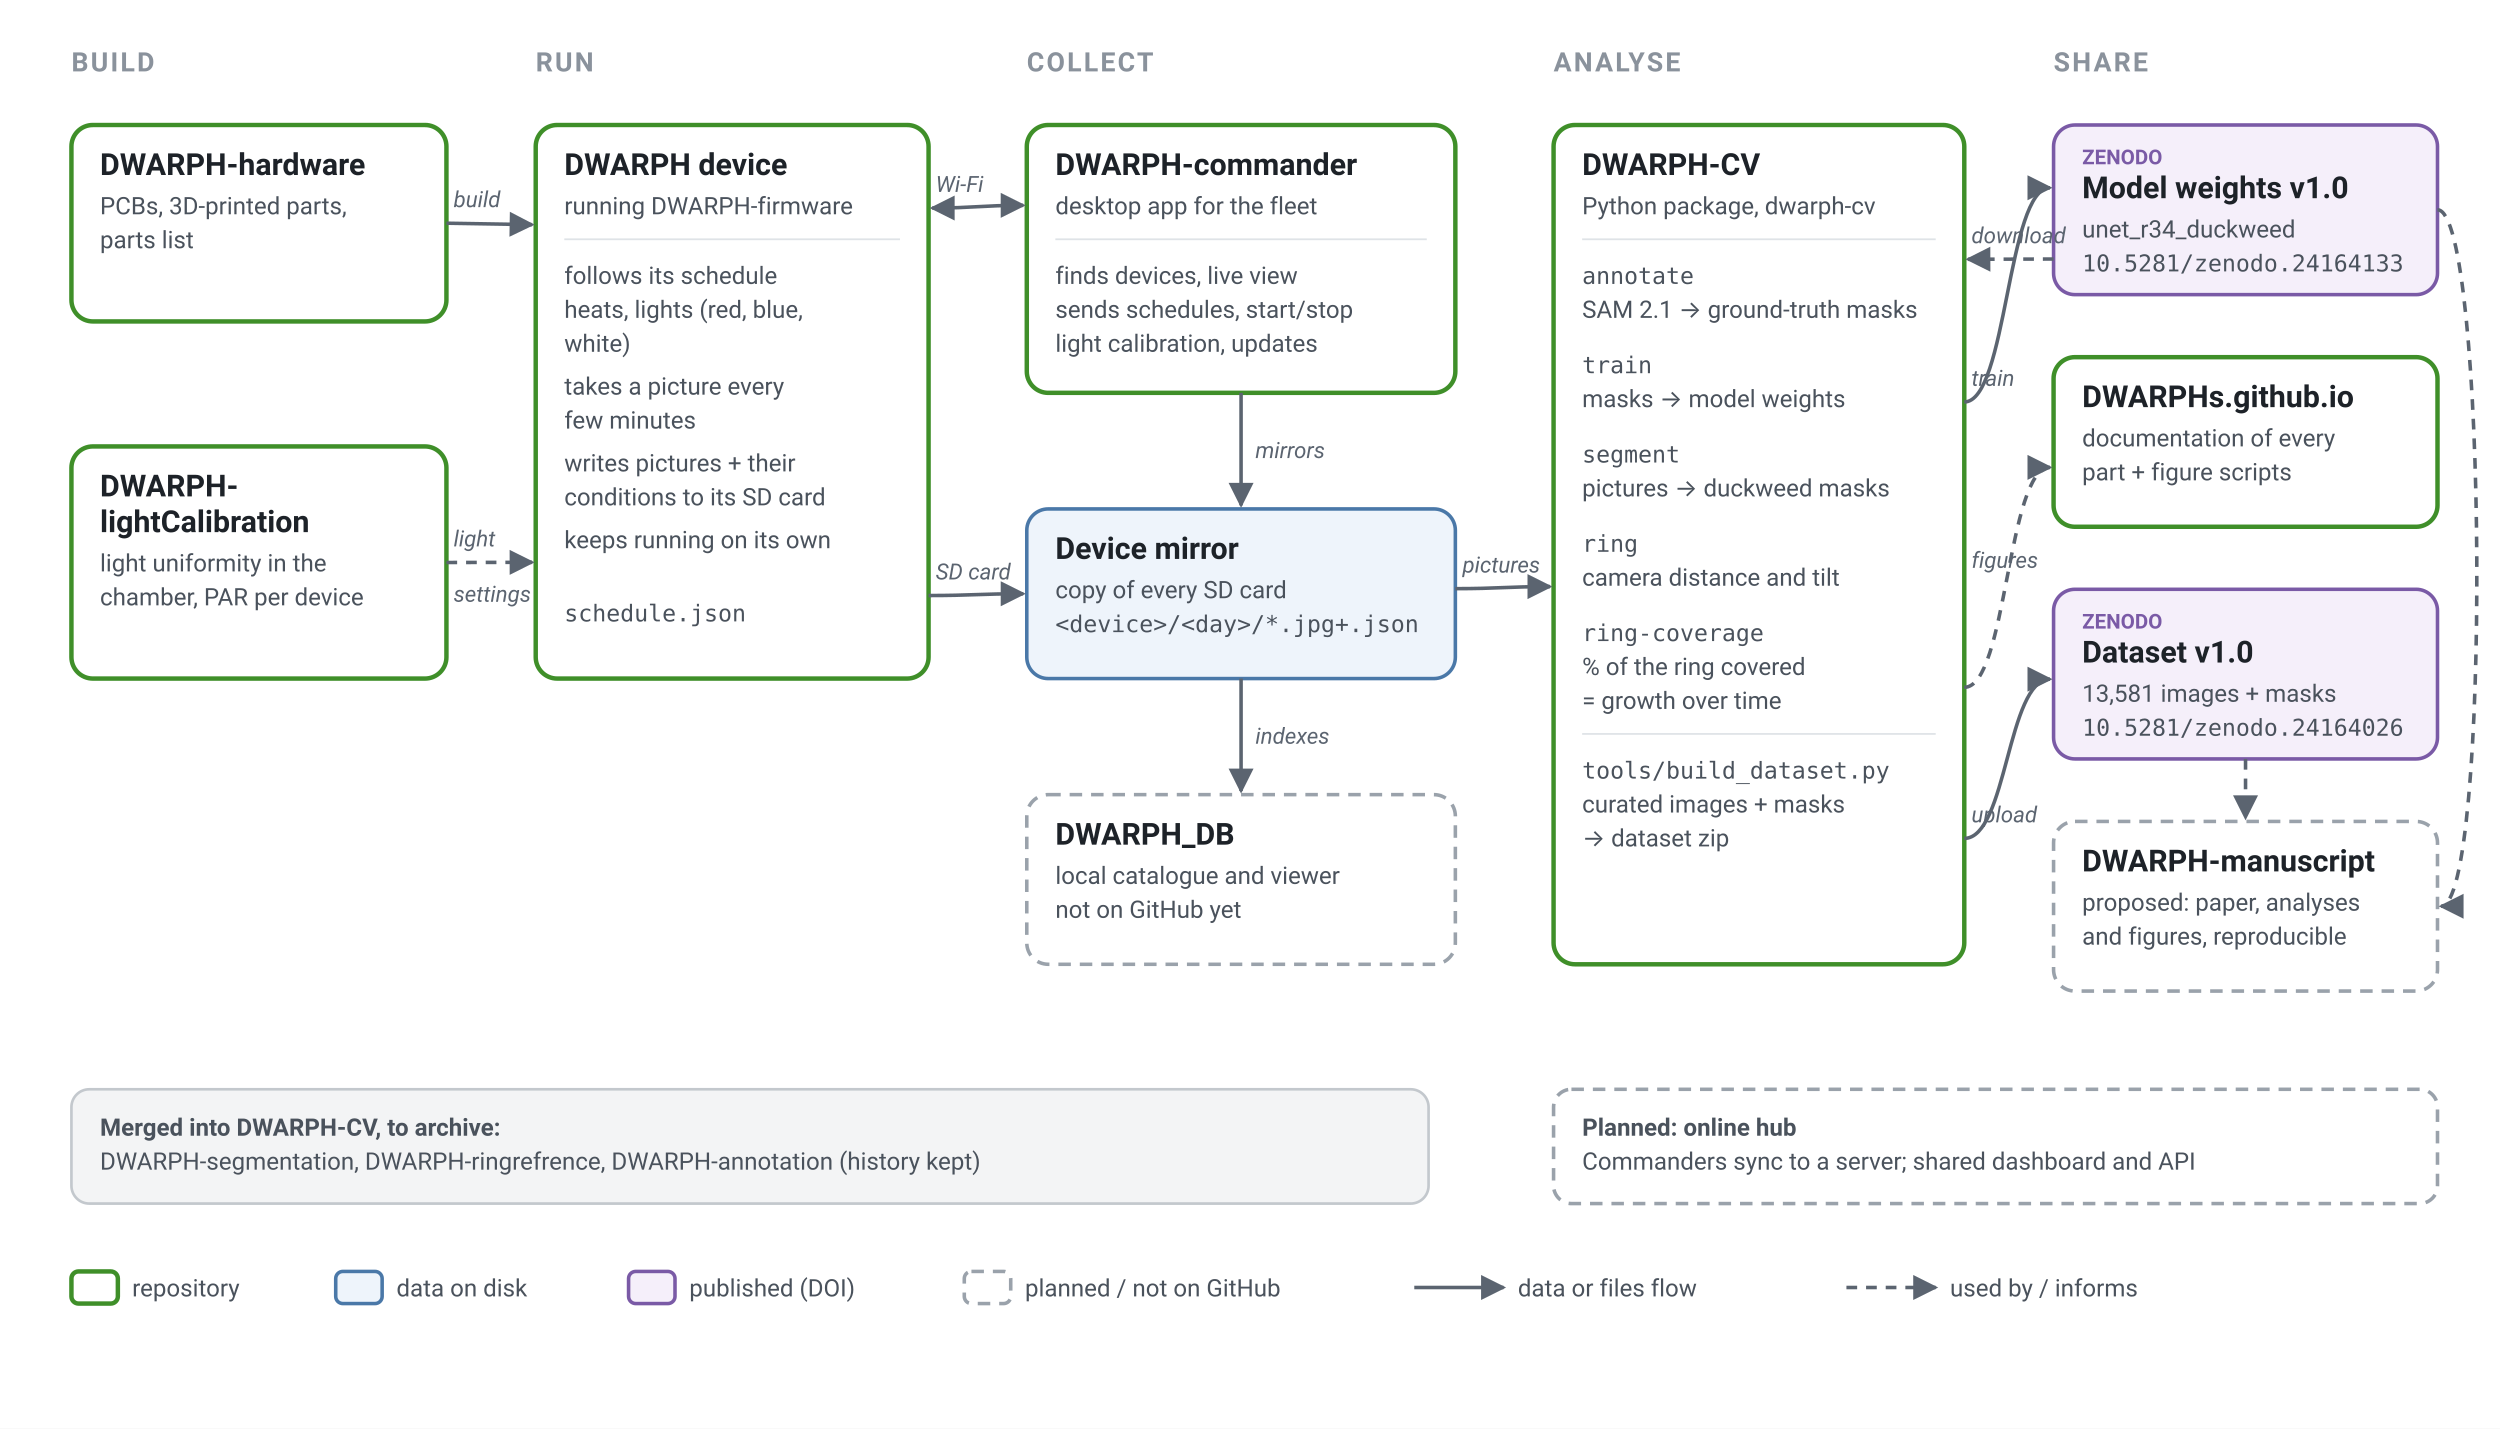
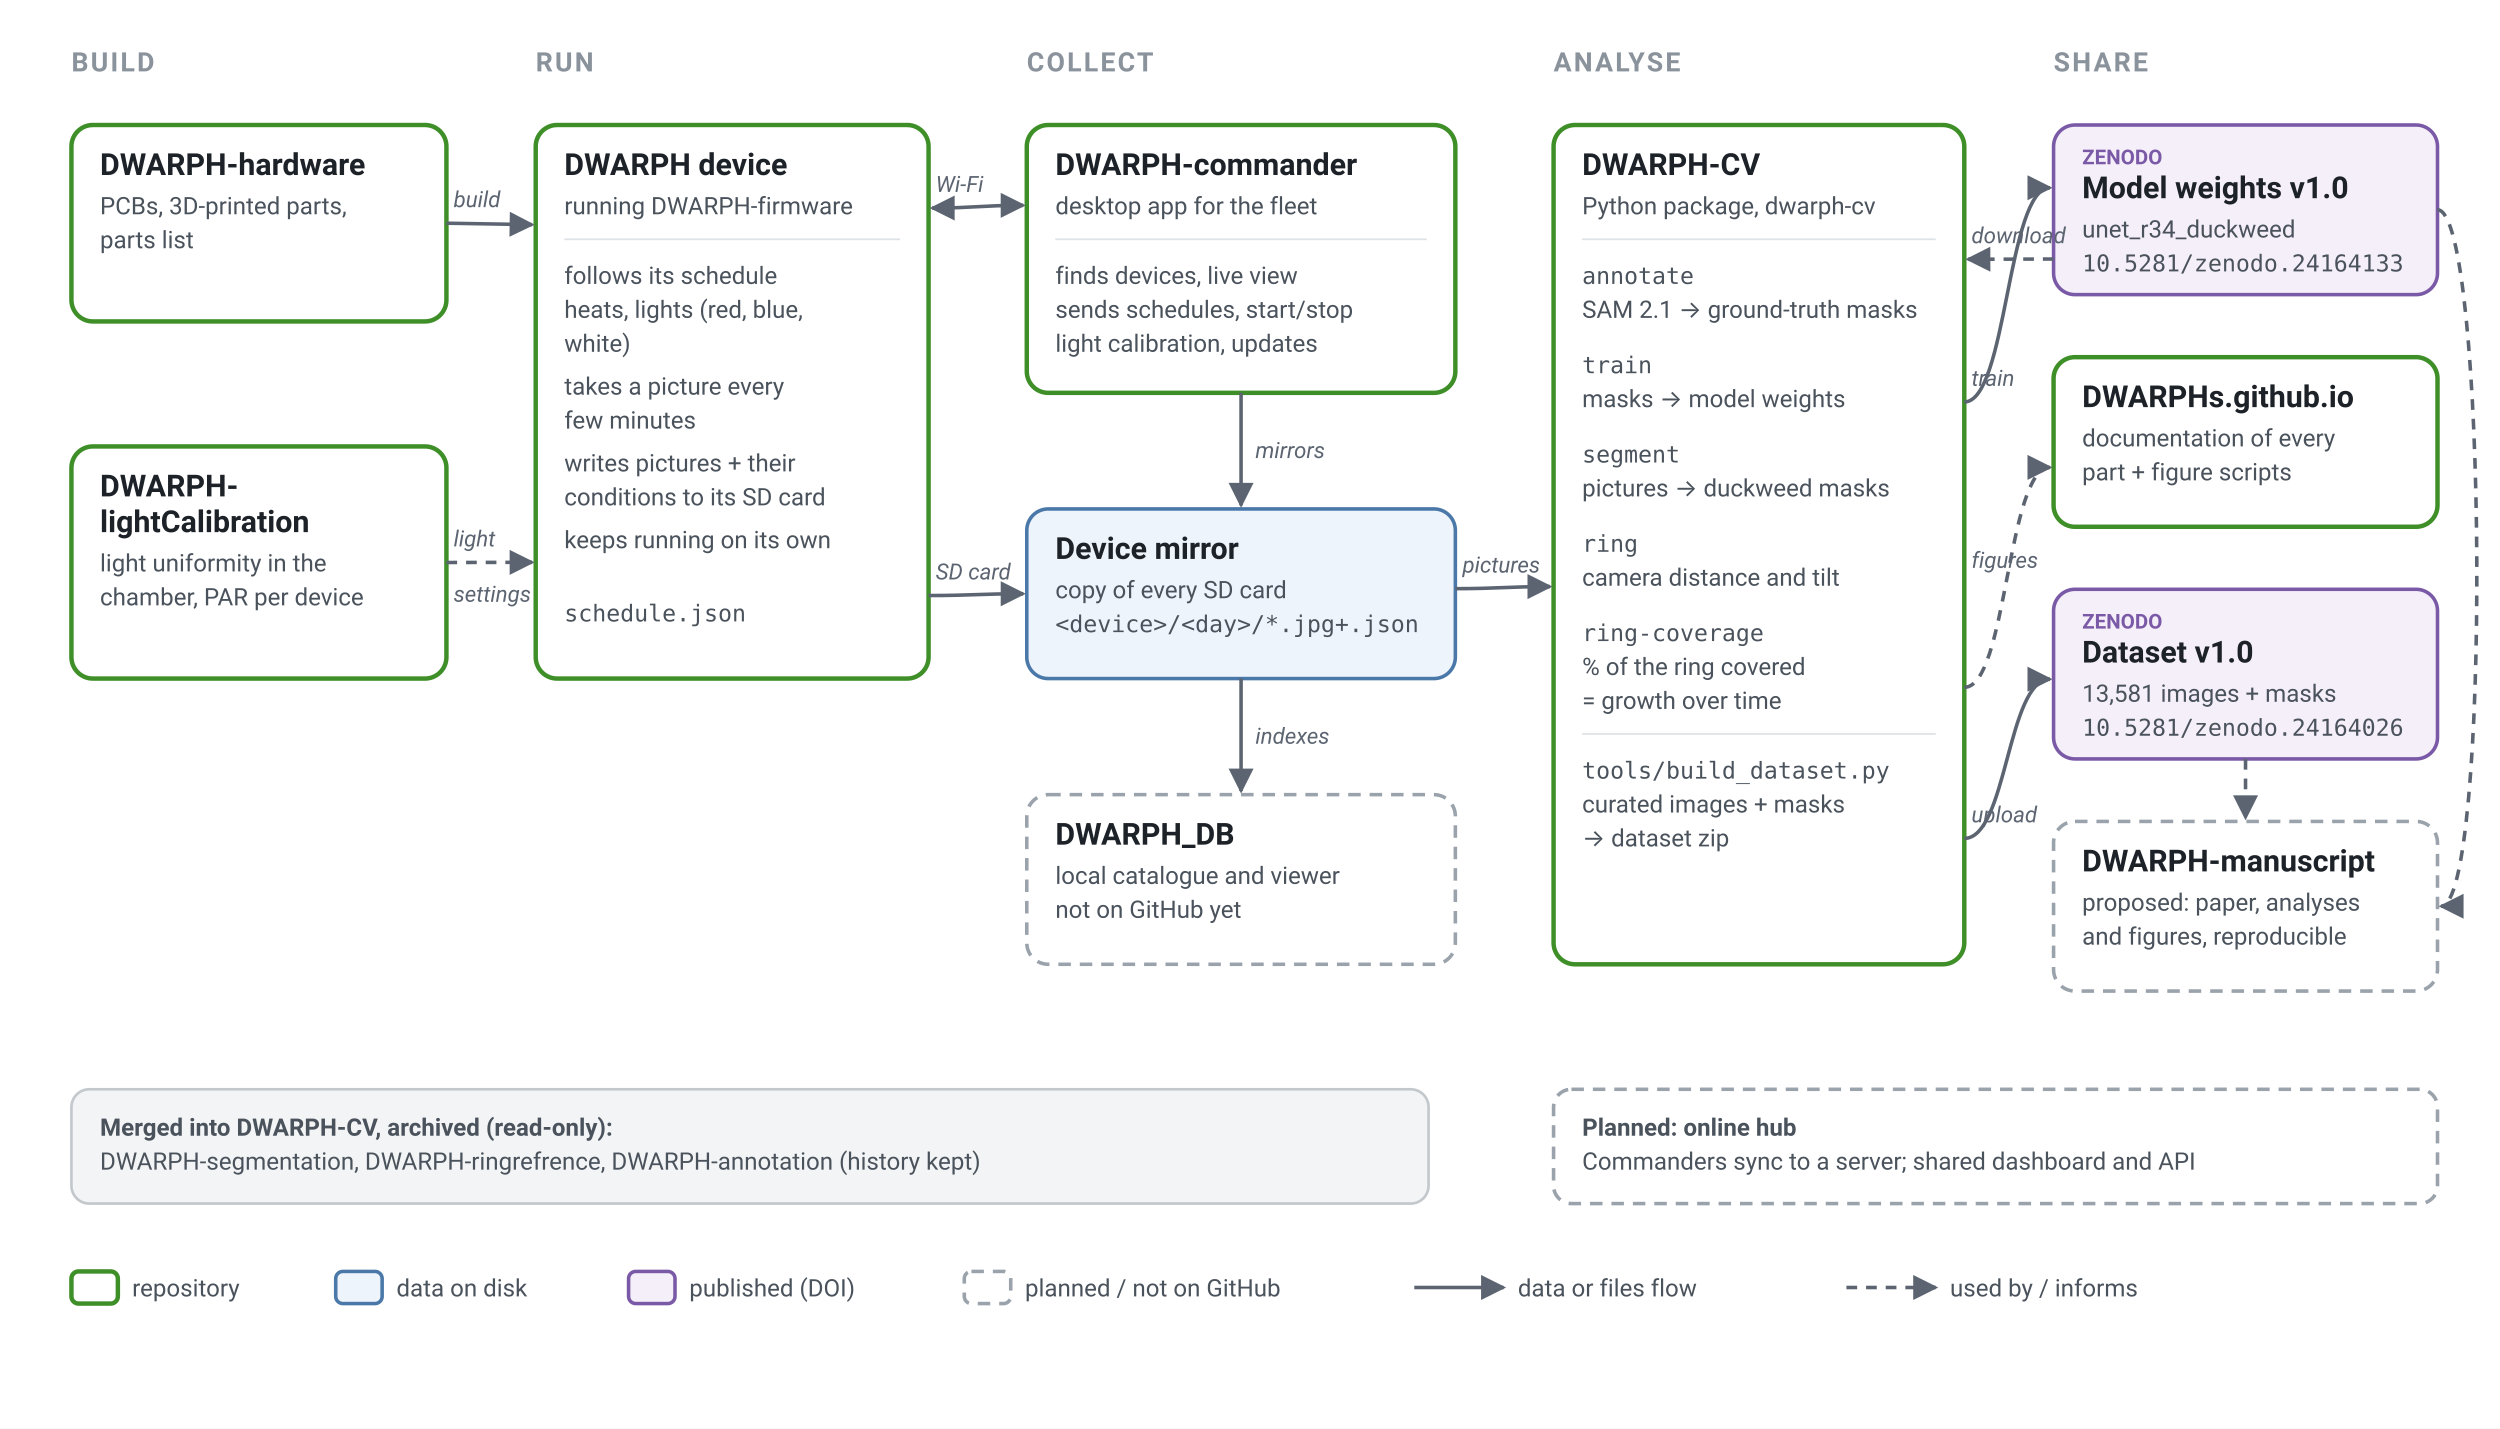
<svg xmlns="http://www.w3.org/2000/svg" viewBox="0 0 1400 800" width="1400" height="800" font-family="system-ui, -apple-system, 'Segoe UI', Roboto, sans-serif">
  <defs>
    <marker id="arrow" viewBox="0 0 10 10" refX="9" refY="5" markerWidth="7" markerHeight="7" orient="auto-start-reverse">
      <path d="M0,0 L10,5 L0,10 z" fill="#5b6470" />
    </marker>
    <style>
      .col { font-size: 15px; font-weight: 700; fill: #8a929c; letter-spacing: .08em; }
      .repo { fill: #ffffff; stroke: #3f8f29; stroke-width: 2.5; }
      .data { fill: #eef4fb; stroke: #4a78a8; stroke-width: 2; }
      .published { fill: #f5effa; stroke: #7a5aa6; stroke-width: 2; }
      .planned { fill: #ffffff; stroke: #9aa2ab; stroke-width: 2; stroke-dasharray: 7 5; }
      .old { fill: #f3f4f5; stroke: #c3c8cd; stroke-width: 1.5; }
      .t { font-size: 17px; font-weight: 700; fill: #1d2228; }
      .s { font-size: 13.5px; fill: #4a525c; }
      .b { font-size: 13.5px; fill: #4a525c; font-weight: 700; }
      .m { font-size: 13px; fill: #4a525c; font-family: ui-monospace, 'DejaVu Sans Mono', monospace; }
      .flow { stroke: #5b6470; stroke-width: 2; fill: none; marker-end: url(#arrow); }
      .uses { stroke: #5b6470; stroke-width: 2; fill: none; stroke-dasharray: 6 5; marker-end: url(#arrow); }
      .l { font-size: 12.5px; fill: #5b6470; font-style: italic; }
      .tag { font-size: 11.5px; font-weight: 700; fill: #7a5aa6; }
      .rule { stroke: #dfe3e7; }
    </style>
  </defs>
  <rect width="1400" height="800" fill="#ffffff" />
  <text class="col" x="40" y="40">BUILD</text>
  <text class="col" x="300" y="40">RUN</text>
  <text class="col" x="575" y="40">COLLECT</text>
  <text class="col" x="870" y="40">ANALYSE</text>
  <text class="col" x="1150" y="40">SHARE</text>
  <rect class="repo" x="40" y="70" width="210" height="110" rx="12" />
  <text class="t" x="56" y="98">DWARPH-hardware</text>
  <text class="s" x="56" y="120">PCBs, 3D-printed parts,</text>
  <text class="s" x="56" y="139">parts list</text>
  <rect class="repo" x="40" y="250" width="210" height="130" rx="12" />
  <text class="t" x="56" y="278">DWARPH-</text>
  <text class="t" x="56" y="298">lightCalibration</text>
  <text class="s" x="56" y="320">light uniformity in the</text>
  <text class="s" x="56" y="339">chamber, PAR per device</text>
  <rect class="repo" x="300" y="70" width="220" height="310" rx="12" />
  <text class="t" x="316" y="98">DWARPH device</text>
  <text class="s" x="316" y="120">running DWARPH-firmware</text>
  <line class="rule" x1="316" y1="134" x2="504" y2="134" />
  <text class="s" x="316" y="159">follows its schedule</text>
  <text class="s" x="316" y="178">heats, lights (red, blue,</text>
  <text class="s" x="316" y="197">white)</text>
  <text class="s" x="316" y="221">takes a picture every</text>
  <text class="s" x="316" y="240">few minutes</text>
  <text class="s" x="316" y="264">writes pictures + their</text>
  <text class="s" x="316" y="283">conditions to its SD card</text>
  <text class="s" x="316" y="307">keeps running on its own</text>
  <text class="m" x="316" y="348">schedule.json</text>
  <rect class="repo" x="575" y="70" width="240" height="150" rx="12" />
  <text class="t" x="591" y="98">DWARPH-commander</text>
  <text class="s" x="591" y="120">desktop app for the fleet</text>
  <line class="rule" x1="591" y1="134" x2="799" y2="134" />
  <text class="s" x="591" y="159">finds devices, live view</text>
  <text class="s" x="591" y="178">sends schedules, start/stop</text>
  <text class="s" x="591" y="197">light calibration, updates</text>
  <rect class="data" x="575" y="285" width="240" height="95" rx="12" />
  <text class="t" x="591" y="313">Device mirror</text>
  <text class="s" x="591" y="335">copy of every SD card</text>
  <text class="m" x="591" y="354">&lt;device&gt;/&lt;day&gt;/*.jpg+.json</text>
  <rect class="planned" x="575" y="445" width="240" height="95" rx="12" />
  <text class="t" x="591" y="473">DWARPH_DB</text>
  <text class="s" x="591" y="495">local catalogue and viewer</text>
  <text class="s" x="591" y="514">not on GitHub yet</text>
  <rect class="repo" x="870" y="70" width="230" height="470" rx="12" />
  <text class="t" x="886" y="98">DWARPH-CV</text>
  <text class="s" x="886" y="120">Python package, dwarph-cv</text>
  <line class="rule" x1="886" y1="134" x2="1084" y2="134" />
  <text class="m" x="886" y="159">annotate</text>
  <text class="s" x="886" y="178">SAM 2.1 → ground-truth masks</text>
  <text class="m" x="886" y="209">train</text>
  <text class="s" x="886" y="228">masks → model weights</text>
  <text class="m" x="886" y="259">segment</text>
  <text class="s" x="886" y="278">pictures → duckweed masks</text>
  <text class="m" x="886" y="309">ring</text>
  <text class="s" x="886" y="328">camera distance and tilt</text>
  <text class="m" x="886" y="359">ring-coverage</text>
  <text class="s" x="886" y="378">% of the ring covered</text>
  <text class="s" x="886" y="397">= growth over time</text>
  <line class="rule" x1="886" y1="411" x2="1084" y2="411" />
  <text class="m" x="886" y="436">tools/build_dataset.py</text>
  <text class="s" x="886" y="455">curated images + masks</text>
  <text class="s" x="886" y="474">→ dataset zip</text>
  <rect class="published" x="1150" y="70" width="215" height="95" rx="12" />
  <text class="tag" x="1166" y="92">ZENODO</text>
  <text class="t" x="1166" y="111">Model weights v1.0</text>
  <text class="s" x="1166" y="133">unet_r34_duckweed</text>
  <text class="m" x="1166" y="152">10.5281/zenodo.24164133</text>
  <rect class="repo" x="1150" y="200" width="215" height="95" rx="12" />
  <text class="t" x="1166" y="228">DWARPHs.github.io</text>
  <text class="s" x="1166" y="250">documentation of every</text>
  <text class="s" x="1166" y="269">part + figure scripts</text>
  <rect class="published" x="1150" y="330" width="215" height="95" rx="12" />
  <text class="tag" x="1166" y="352">ZENODO</text>
  <text class="t" x="1166" y="371">Dataset v1.0</text>
  <text class="s" x="1166" y="393">13,581 images + masks</text>
  <text class="m" x="1166" y="412">10.5281/zenodo.24164026</text>
  <rect class="planned" x="1150" y="460" width="215" height="95" rx="12" />
  <text class="t" x="1166" y="488">DWARPH-manuscript</text>
  <text class="s" x="1166" y="510">proposed: paper, analyses</text>
  <text class="s" x="1166" y="529">and figures, reproducible</text>
  <rect class="old" x="40" y="610" width="760" height="64" rx="10" />
-   <text class="b" x="56" y="636">Merged into DWARPH-CV, to archive:</text>
+   <text class="b" x="56" y="636">Merged into DWARPH-CV, archived (read-only):</text>
  <text class="s" x="56" y="655">DWARPH-segmentation, DWARPH-ringrefrence, DWARPH-annotation (history kept)</text>
  <rect class="planned" x="870" y="610" width="495" height="64" rx="10" />
  <text class="b" x="886" y="636">Planned: online hub</text>
  <text class="s" x="886" y="655">Commanders sync to a server; shared dashboard and API</text>
  <path class="flow" d="M250,125 L298,125.8" />
  <text class="l" x="254" y="116">build</text>
  <path class="uses" d="M250,315 L298,314.9" />
  <text class="l" x="254" y="306">light</text>
  <text class="l" x="254" y="337">settings</text>
  <path class="flow" d="M522,116.5 C546,116.5 549,115 573,115" marker-start="url(#arrow)" />
  <text class="l" x="524" y="107.5">Wi-Fi</text>
  <path class="flow" d="M520,333.5 C544,333.5 549,332.5 573,332.5" />
  <text class="l" x="524" y="324.5">SD card</text>
  <path class="flow" d="M695,220 L695,283" />
  <text class="l" x="703" y="256.5">mirrors</text>
  <path class="flow" d="M695,380 L695,443" />
  <text class="l" x="703" y="416.5">indexes</text>
  <path class="flow" d="M815,329.65 C839,329.65 844,328.5 868,328.5" />
  <text class="l" x="819" y="320.65">pictures</text>
  <path class="flow" d="M1100,225.1 C1124,225.1 1124,105.15 1148,105.15" />
  <text class="l" x="1104" y="216.1">train</text>
  <path class="uses" d="M1150,145.05 L1102,145.2" />
  <text class="l" x="1104" y="136.2">download</text>
  <path class="uses" d="M1100,384.9 C1124,384.9 1124,261.75 1148,261.75" />
  <text class="l" x="1104" y="318">figures</text>
  <path class="flow" d="M1100,469.5 C1124,469.5 1124,380.35 1148,380.35" />
  <text class="l" x="1104" y="460.5">upload</text>
  <path class="uses" d="M1257.5,425 L1257.5,458" />
  <path class="uses" d="M1365,117.5 C1393,117.5 1395,507.5 1367,507.5" />
  <g transform="translate(40,712)">
    <rect class="repo" x="0" y="0" width="26" height="18" rx="4" />
    <text class="s" x="34" y="14">repository</text>
    <rect class="data" x="148" y="0" width="26" height="18" rx="4" />
    <text class="s" x="182" y="14">data on disk</text>
    <rect class="published" x="312" y="0" width="26" height="18" rx="4" />
    <text class="s" x="346" y="14">published (DOI)</text>
    <rect class="planned" x="500" y="0" width="26" height="18" rx="4" />
    <text class="s" x="534" y="14">planned / not on GitHub</text>
    <path class="flow" d="M752,9 L802,9" />
    <text class="s" x="810" y="14">data or files flow</text>
    <path class="uses" d="M994,9 L1044,9" />
    <text class="s" x="1052" y="14">used by / informs</text>
  </g>
</svg>
